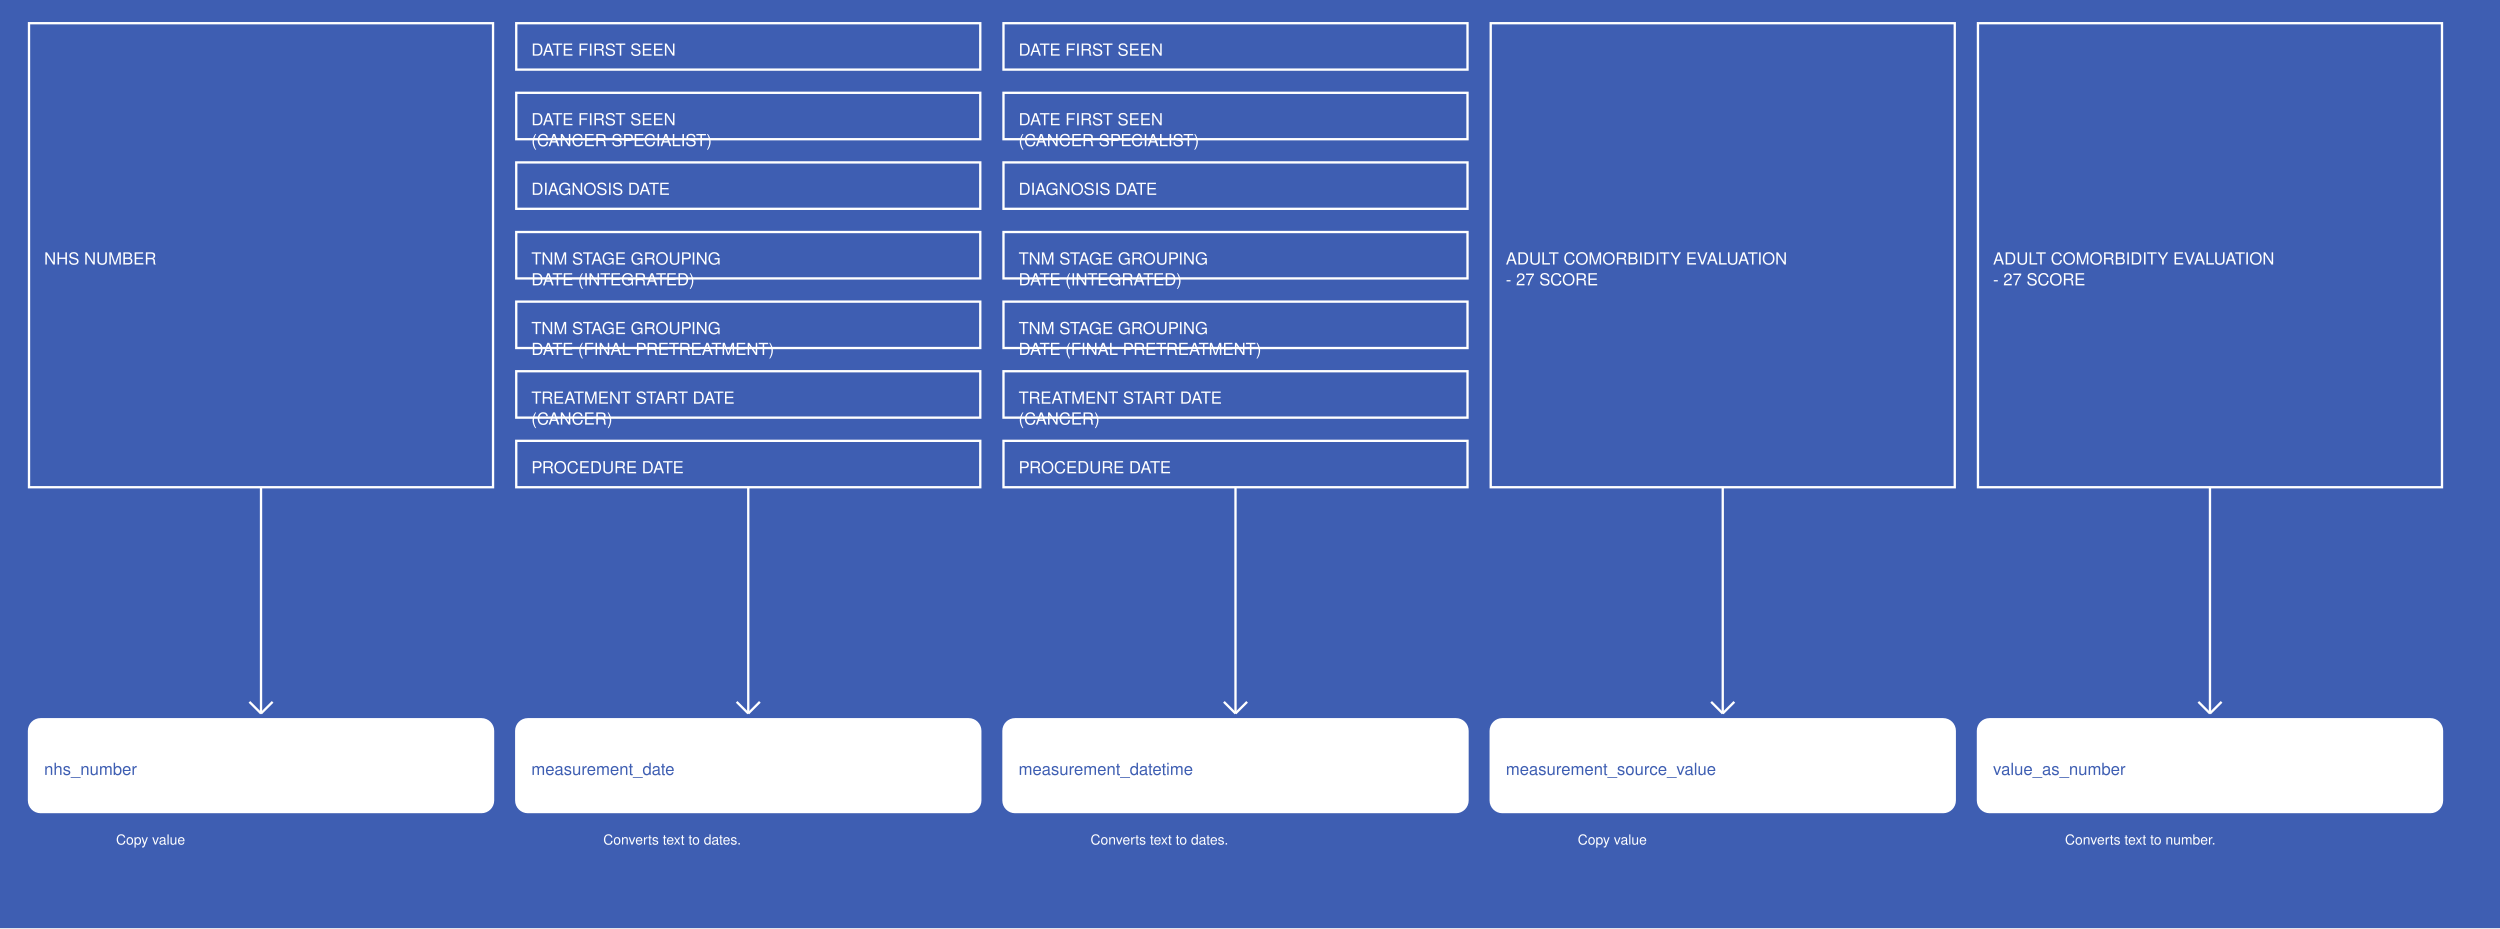
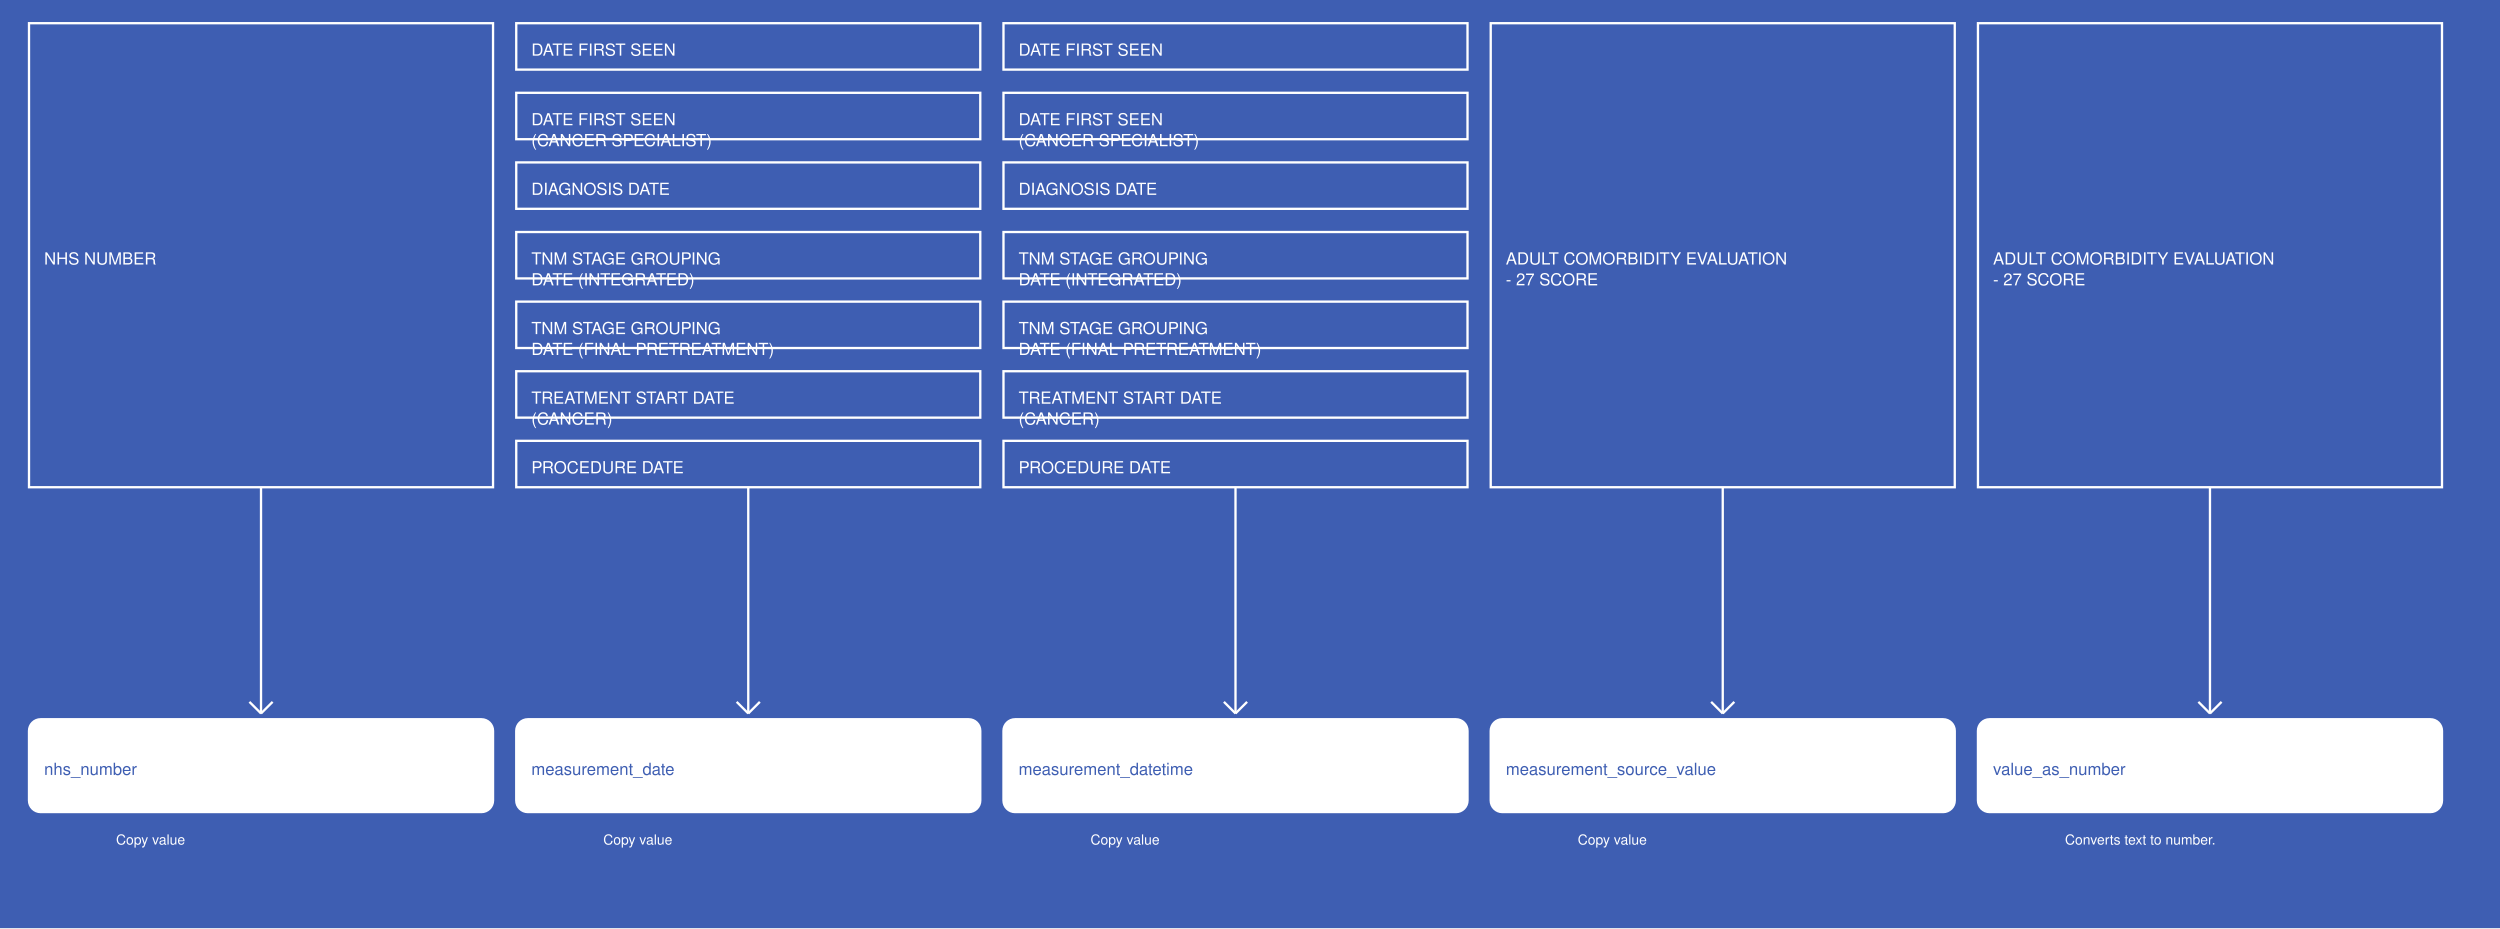
<svg xmlns="http://www.w3.org/2000/svg" width="2155" height="800">
  <rect width="100%" height="100%" fill="#3E5EB2" />
  <g>
    <rect x="25" y="20" width="400" height="400" fill="#3E5EB2" stroke="white" stroke-width="2" />
    <text x="38" y="228" fill="white" font-family="Helvetica" font-size="1.2em" text-anchor="start">NHS NUMBER</text>
  </g>
  <g>
    <line x1="225" y1="420" x2="225" y2="615" stroke="white" stroke-width="2" />
    <line x1="215" y1="605" x2="225" y2="615" stroke="white" stroke-width="2" />
    <line x1="235" y1="605" x2="225" y2="615" stroke="white" stroke-width="2" />
    <text x="100" y="728" fill="white" font-size="1em" font-family="Helvetica">Copy value</text>
  </g>
  <g>
    <rect x="25" y="620" width="400" height="80" fill="white" stroke="white" stroke-width="2" rx="10" />
    <text x="38" y="668" fill="#3E5EB2" font-family="Helvetica" font-size="1.2em" text-anchor="start">nhs_number</text>
  </g>
  <g>
    <rect x="445" y="20" width="400" height="40" fill="#3E5EB2" stroke="white" stroke-width="2" />
    <text x="458" y="48" fill="white" font-family="Helvetica" font-size="1.2em" text-anchor="start">DATE FIRST SEEN</text>
  </g>
  <g>
    <rect x="445" y="80" width="400" height="40" fill="#3E5EB2" stroke="white" stroke-width="2" />
    <text x="458" y="108" fill="white" font-family="Helvetica" font-size="1.2em" text-anchor="start">DATE FIRST SEEN</text>
    <text x="458" y="126" fill="white" font-family="Helvetica" font-size="1.2em" text-anchor="start">(CANCER SPECIALIST)</text>
  </g>
  <g>
    <rect x="445" y="140" width="400" height="40" fill="#3E5EB2" stroke="white" stroke-width="2" />
    <text x="458" y="168" fill="white" font-family="Helvetica" font-size="1.2em" text-anchor="start">DIAGNOSIS DATE</text>
  </g>
  <g>
    <rect x="445" y="200" width="400" height="40" fill="#3E5EB2" stroke="white" stroke-width="2" />
    <text x="458" y="228" fill="white" font-family="Helvetica" font-size="1.2em" text-anchor="start">TNM STAGE GROUPING</text>
    <text x="458" y="246" fill="white" font-family="Helvetica" font-size="1.2em" text-anchor="start">DATE (INTEGRATED)</text>
  </g>
  <g>
    <rect x="445" y="260" width="400" height="40" fill="#3E5EB2" stroke="white" stroke-width="2" />
    <text x="458" y="288" fill="white" font-family="Helvetica" font-size="1.2em" text-anchor="start">TNM STAGE GROUPING</text>
    <text x="458" y="306" fill="white" font-family="Helvetica" font-size="1.2em" text-anchor="start">DATE (FINAL PRETREATMENT)</text>
  </g>
  <g>
    <rect x="445" y="320" width="400" height="40" fill="#3E5EB2" stroke="white" stroke-width="2" />
    <text x="458" y="348" fill="white" font-family="Helvetica" font-size="1.2em" text-anchor="start">TREATMENT START DATE</text>
    <text x="458" y="366" fill="white" font-family="Helvetica" font-size="1.2em" text-anchor="start">(CANCER)</text>
  </g>
  <g>
    <rect x="445" y="380" width="400" height="40" fill="#3E5EB2" stroke="white" stroke-width="2" />
    <text x="458" y="408" fill="white" font-family="Helvetica" font-size="1.2em" text-anchor="start">PROCEDURE DATE</text>
  </g>
  <g>
    <line x1="645" y1="420" x2="645" y2="615" stroke="white" stroke-width="2" />
    <line x1="635" y1="605" x2="645" y2="615" stroke="white" stroke-width="2" />
    <line x1="655" y1="605" x2="645" y2="615" stroke="white" stroke-width="2" />
-     <text x="520" y="728" fill="white" font-size="1em" font-family="Helvetica">Converts text to dates.</text>
+     <text x="520" y="728" fill="white" font-size="1em" font-family="Helvetica">Copy value</text>
  </g>
  <g>
    <rect x="445" y="620" width="400" height="80" fill="white" stroke="white" stroke-width="2" rx="10" />
    <text x="458" y="668" fill="#3E5EB2" font-family="Helvetica" font-size="1.2em" text-anchor="start">measurement_date</text>
  </g>
  <g>
    <rect x="865" y="20" width="400" height="40" fill="#3E5EB2" stroke="white" stroke-width="2" />
    <text x="878" y="48" fill="white" font-family="Helvetica" font-size="1.2em" text-anchor="start">DATE FIRST SEEN</text>
  </g>
  <g>
    <rect x="865" y="80" width="400" height="40" fill="#3E5EB2" stroke="white" stroke-width="2" />
    <text x="878" y="108" fill="white" font-family="Helvetica" font-size="1.2em" text-anchor="start">DATE FIRST SEEN</text>
    <text x="878" y="126" fill="white" font-family="Helvetica" font-size="1.2em" text-anchor="start">(CANCER SPECIALIST)</text>
  </g>
  <g>
    <rect x="865" y="140" width="400" height="40" fill="#3E5EB2" stroke="white" stroke-width="2" />
    <text x="878" y="168" fill="white" font-family="Helvetica" font-size="1.2em" text-anchor="start">DIAGNOSIS DATE</text>
  </g>
  <g>
    <rect x="865" y="200" width="400" height="40" fill="#3E5EB2" stroke="white" stroke-width="2" />
    <text x="878" y="228" fill="white" font-family="Helvetica" font-size="1.2em" text-anchor="start">TNM STAGE GROUPING</text>
    <text x="878" y="246" fill="white" font-family="Helvetica" font-size="1.2em" text-anchor="start">DATE (INTEGRATED)</text>
  </g>
  <g>
    <rect x="865" y="260" width="400" height="40" fill="#3E5EB2" stroke="white" stroke-width="2" />
    <text x="878" y="288" fill="white" font-family="Helvetica" font-size="1.2em" text-anchor="start">TNM STAGE GROUPING</text>
    <text x="878" y="306" fill="white" font-family="Helvetica" font-size="1.2em" text-anchor="start">DATE (FINAL PRETREATMENT)</text>
  </g>
  <g>
    <rect x="865" y="320" width="400" height="40" fill="#3E5EB2" stroke="white" stroke-width="2" />
    <text x="878" y="348" fill="white" font-family="Helvetica" font-size="1.2em" text-anchor="start">TREATMENT START DATE</text>
    <text x="878" y="366" fill="white" font-family="Helvetica" font-size="1.2em" text-anchor="start">(CANCER)</text>
  </g>
  <g>
    <rect x="865" y="380" width="400" height="40" fill="#3E5EB2" stroke="white" stroke-width="2" />
    <text x="878" y="408" fill="white" font-family="Helvetica" font-size="1.2em" text-anchor="start">PROCEDURE DATE</text>
  </g>
  <g>
    <line x1="1065" y1="420" x2="1065" y2="615" stroke="white" stroke-width="2" />
    <line x1="1055" y1="605" x2="1065" y2="615" stroke="white" stroke-width="2" />
    <line x1="1075" y1="605" x2="1065" y2="615" stroke="white" stroke-width="2" />
-     <text x="940" y="728" fill="white" font-size="1em" font-family="Helvetica">Converts text to dates.</text>
+     <text x="940" y="728" fill="white" font-size="1em" font-family="Helvetica">Copy value</text>
  </g>
  <g>
    <rect x="865" y="620" width="400" height="80" fill="white" stroke="white" stroke-width="2" rx="10" />
    <text x="878" y="668" fill="#3E5EB2" font-family="Helvetica" font-size="1.2em" text-anchor="start">measurement_datetime</text>
  </g>
  <g>
    <rect x="1285" y="20" width="400" height="400" fill="#3E5EB2" stroke="white" stroke-width="2" />
    <text x="1298" y="228" fill="white" font-family="Helvetica" font-size="1.2em" text-anchor="start">ADULT COMORBIDITY EVALUATION</text>
    <text x="1298" y="246" fill="white" font-family="Helvetica" font-size="1.2em" text-anchor="start">- 27 SCORE</text>
  </g>
  <g>
    <line x1="1485" y1="420" x2="1485" y2="615" stroke="white" stroke-width="2" />
    <line x1="1475" y1="605" x2="1485" y2="615" stroke="white" stroke-width="2" />
    <line x1="1495" y1="605" x2="1485" y2="615" stroke="white" stroke-width="2" />
    <text x="1360" y="728" fill="white" font-size="1em" font-family="Helvetica">Copy value</text>
  </g>
  <g>
    <rect x="1285" y="620" width="400" height="80" fill="white" stroke="white" stroke-width="2" rx="10" />
    <text x="1298" y="668" fill="#3E5EB2" font-family="Helvetica" font-size="1.2em" text-anchor="start">measurement_source_value</text>
  </g>
  <g>
    <rect x="1705" y="20" width="400" height="400" fill="#3E5EB2" stroke="white" stroke-width="2" />
    <text x="1718" y="228" fill="white" font-family="Helvetica" font-size="1.2em" text-anchor="start">ADULT COMORBIDITY EVALUATION</text>
    <text x="1718" y="246" fill="white" font-family="Helvetica" font-size="1.2em" text-anchor="start">- 27 SCORE</text>
  </g>
  <g>
    <line x1="1905" y1="420" x2="1905" y2="615" stroke="white" stroke-width="2" />
    <line x1="1895" y1="605" x2="1905" y2="615" stroke="white" stroke-width="2" />
    <line x1="1915" y1="605" x2="1905" y2="615" stroke="white" stroke-width="2" />
    <text x="1780" y="728" fill="white" font-size="1em" font-family="Helvetica">Converts text to number.</text>
  </g>
  <g>
    <rect x="1705" y="620" width="400" height="80" fill="white" stroke="white" stroke-width="2" rx="10" />
    <text x="1718" y="668" fill="#3E5EB2" font-family="Helvetica" font-size="1.2em" text-anchor="start">value_as_number</text>
  </g>
</svg>
